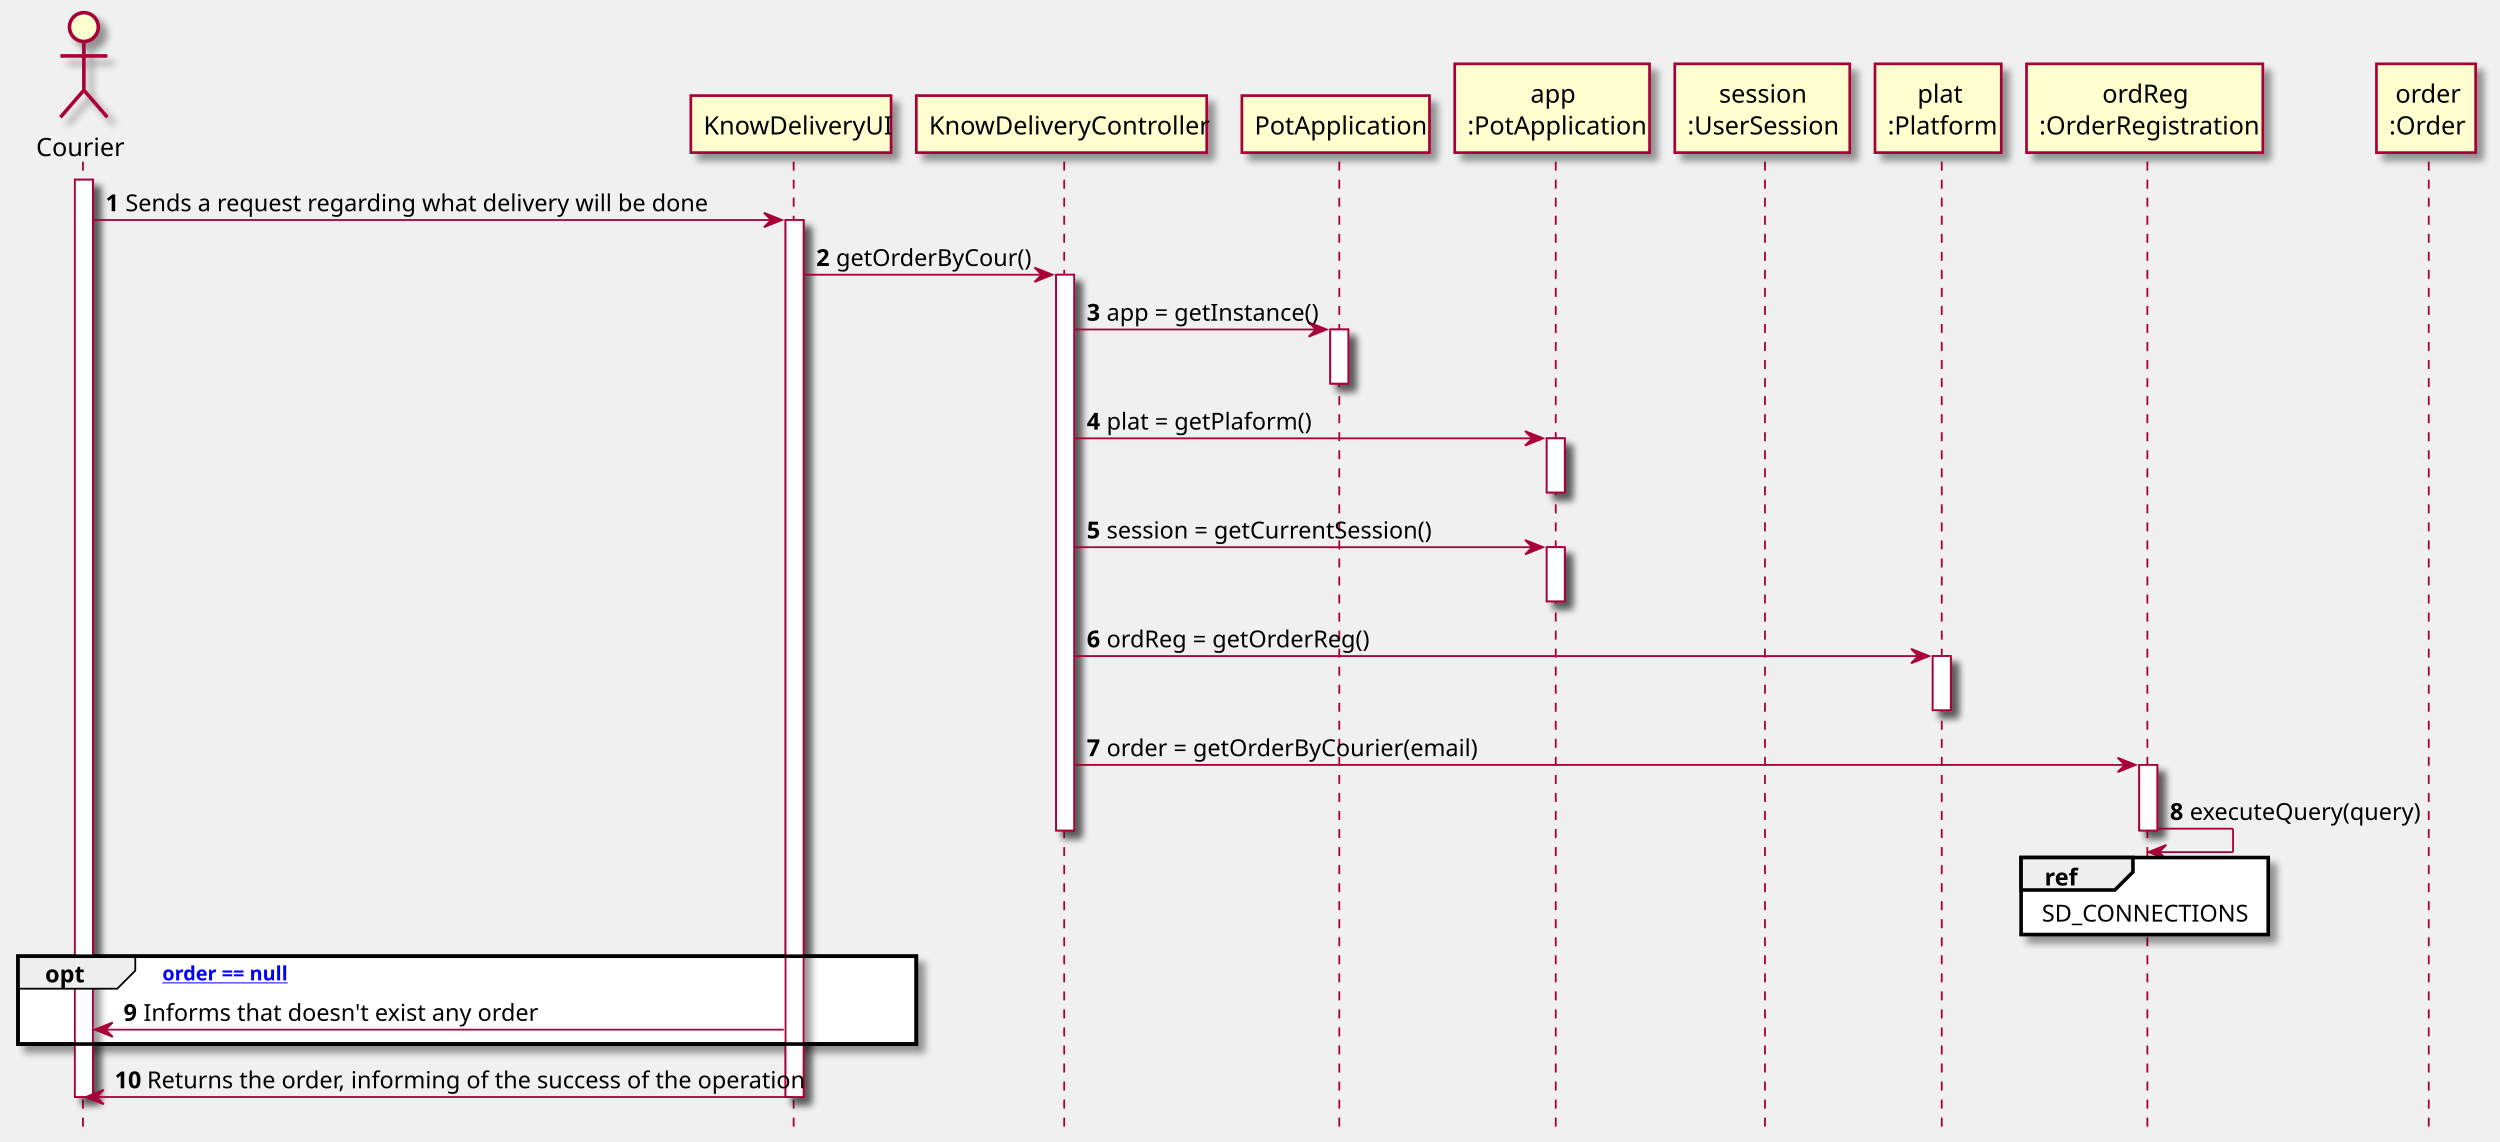
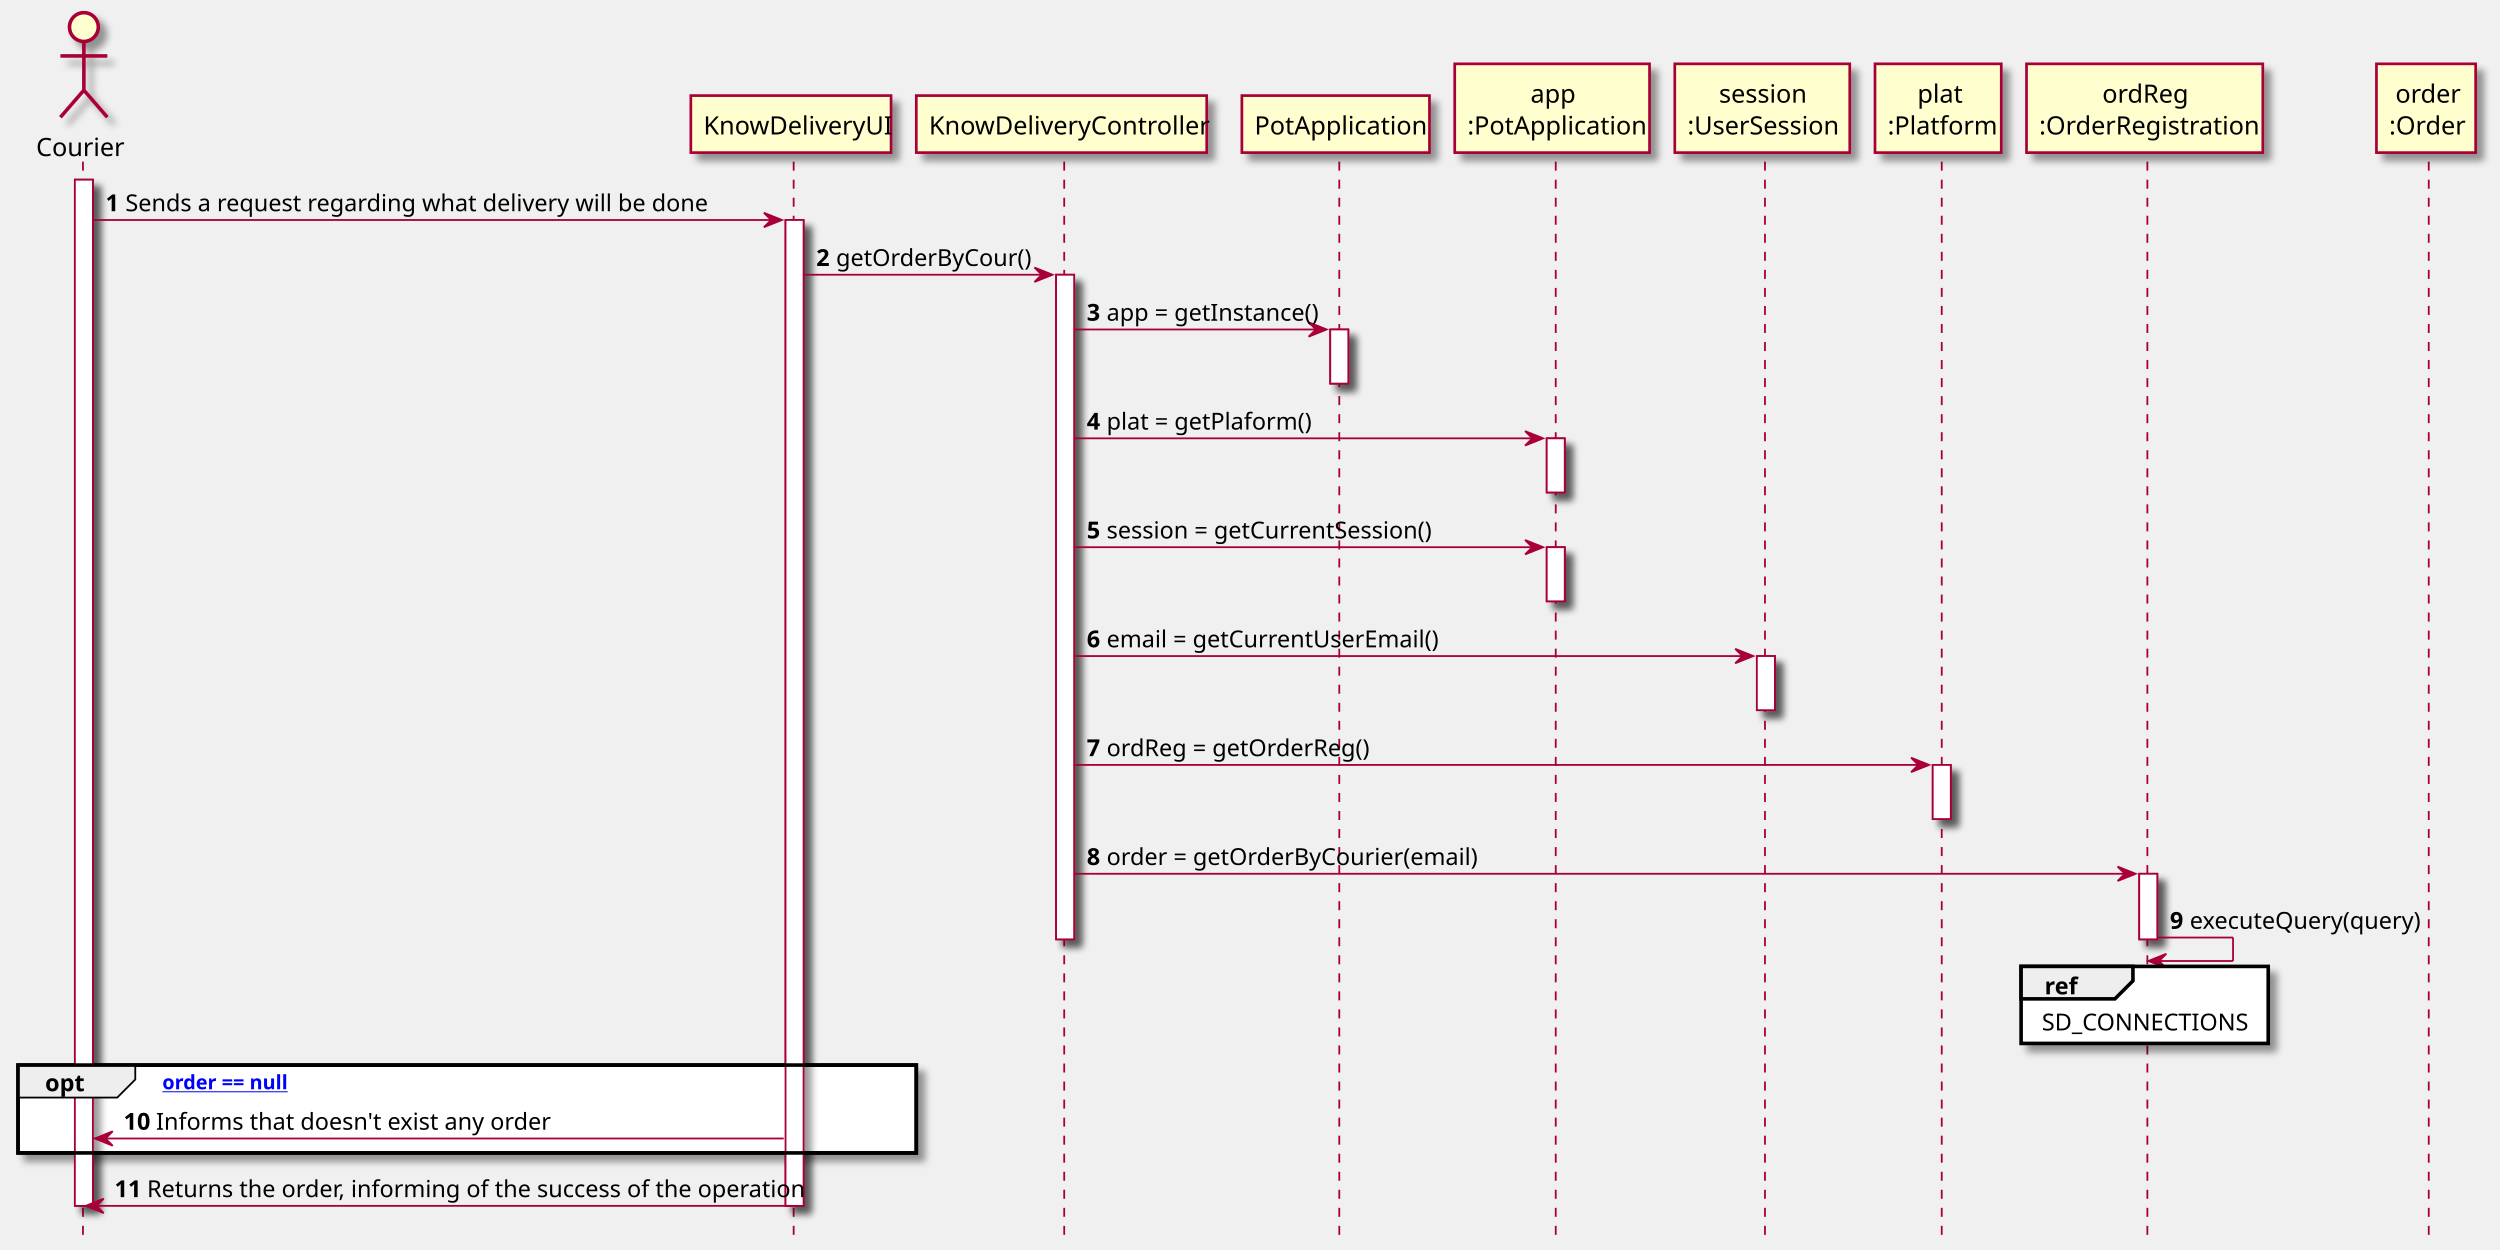
- <svg xmlns="http://www.w3.org/2000/svg" xmlns:xlink="http://www.w3.org/1999/xlink" contentScriptType="application/ecmascript" contentStyleType="text/css" height="633px" preserveAspectRatio="none" style="width:1386px;height:633px;" version="1.1" viewBox="0 0 1386 633" width="1386px" zoomAndPan="magnify">
+ <svg xmlns="http://www.w3.org/2000/svg" xmlns:xlink="http://www.w3.org/1999/xlink" contentScriptType="application/ecmascript" contentStyleType="text/css" height="693px" preserveAspectRatio="none" style="width:1386px;height:693px;" version="1.1" viewBox="0 0 1386 693" width="1386px" zoomAndPan="magnify">
  <defs>
-     <filter height="300%" id="fxe2fub2rbv1y" width="300%" x="-1" y="-1">
+     <filter height="300%" id="f176kh4fxd0v68" width="300%" x="-1" y="-1">
      <feGaussianBlur result="blurOut" stdDeviation="2.0" />
      <feColorMatrix in="blurOut" result="blurOut2" type="matrix" values="0 0 0 0 0 0 0 0 0 0 0 0 0 0 0 0 0 0 .4 0" />
      <feOffset dx="4.0" dy="4.0" in="blurOut2" result="blurOut3" />
      <feBlend in="SourceGraphic" in2="blurOut3" mode="normal" />
    </filter>
  </defs>
  <g>
-     <rect fill="#FFFFFF" filter="url(#fxe2fub2rbv1y)" height="508.57" style="stroke:#A80036;stroke-width:1.0;" width="10" x="41.5" y="99.609" />
-     <rect fill="#FFFFFF" filter="url(#fxe2fub2rbv1y)" height="486.219" style="stroke:#A80036;stroke-width:1.0;" width="10" x="435.5" y="121.961" />
-     <rect fill="#FFFFFF" filter="url(#fxe2fub2rbv1y)" height="308.109" style="stroke:#A80036;stroke-width:1.0;" width="10" x="585.5" y="152.312" />
-     <rect fill="#FFFFFF" filter="url(#fxe2fub2rbv1y)" height="30" style="stroke:#A80036;stroke-width:1.0;" width="10" x="737.5" y="182.664" />
-     <rect fill="#FFFFFF" filter="url(#fxe2fub2rbv1y)" height="30" style="stroke:#A80036;stroke-width:1.0;" width="10" x="857.5" y="243.016" />
-     <rect fill="#FFFFFF" filter="url(#fxe2fub2rbv1y)" height="30" style="stroke:#A80036;stroke-width:1.0;" width="10" x="857.5" y="303.367" />
-     <rect fill="#FFFFFF" filter="url(#fxe2fub2rbv1y)" height="30" style="stroke:#A80036;stroke-width:1.0;" width="10" x="1071.5" y="363.719" />
-     <rect fill="#FFFFFF" filter="url(#fxe2fub2rbv1y)" height="36.352" style="stroke:#A80036;stroke-width:1.0;" width="10" x="1186" y="424.07" />
-     <rect fill="#FFFFFF" filter="url(#fxe2fub2rbv1y)" height="48.703" style="stroke:#000000;stroke-width:2.0;" width="498" x="10" y="530.125" />
-     <line style="stroke:#A80036;stroke-width:1.0;stroke-dasharray:5.0,5.0;" x1="46" x2="46" y1="89.609" y2="626.18" />
-     <line style="stroke:#A80036;stroke-width:1.0;stroke-dasharray:5.0,5.0;" x1="440" x2="440" y1="89.609" y2="626.18" />
-     <line style="stroke:#A80036;stroke-width:1.0;stroke-dasharray:5.0,5.0;" x1="590" x2="590" y1="89.609" y2="626.18" />
-     <line style="stroke:#A80036;stroke-width:1.0;stroke-dasharray:5.0,5.0;" x1="742.5" x2="742.5" y1="89.609" y2="626.18" />
-     <line style="stroke:#A80036;stroke-width:1.0;stroke-dasharray:5.0,5.0;" x1="862.5" x2="862.5" y1="89.609" y2="626.18" />
-     <line style="stroke:#A80036;stroke-width:1.0;stroke-dasharray:5.0,5.0;" x1="978.5" x2="978.5" y1="89.609" y2="626.18" />
-     <line style="stroke:#A80036;stroke-width:1.0;stroke-dasharray:5.0,5.0;" x1="1076.5" x2="1076.5" y1="89.609" y2="626.18" />
-     <line style="stroke:#A80036;stroke-width:1.0;stroke-dasharray:5.0,5.0;" x1="1190.5" x2="1190.5" y1="89.609" y2="626.18" />
-     <line style="stroke:#A80036;stroke-width:1.0;stroke-dasharray:5.0,5.0;" x1="1346.5" x2="1346.5" y1="89.609" y2="626.18" />
+     <rect fill="#FFFFFF" filter="url(#f176kh4fxd0v68)" height="568.922" style="stroke:#A80036;stroke-width:1.0;" width="10" x="41.5" y="99.609" />
+     <rect fill="#FFFFFF" filter="url(#f176kh4fxd0v68)" height="546.57" style="stroke:#A80036;stroke-width:1.0;" width="10" x="435.5" y="121.961" />
+     <rect fill="#FFFFFF" filter="url(#f176kh4fxd0v68)" height="368.461" style="stroke:#A80036;stroke-width:1.0;" width="10" x="585.5" y="152.312" />
+     <rect fill="#FFFFFF" filter="url(#f176kh4fxd0v68)" height="30" style="stroke:#A80036;stroke-width:1.0;" width="10" x="737.5" y="182.664" />
+     <rect fill="#FFFFFF" filter="url(#f176kh4fxd0v68)" height="30" style="stroke:#A80036;stroke-width:1.0;" width="10" x="857.5" y="243.016" />
+     <rect fill="#FFFFFF" filter="url(#f176kh4fxd0v68)" height="30" style="stroke:#A80036;stroke-width:1.0;" width="10" x="857.5" y="303.367" />
+     <rect fill="#FFFFFF" filter="url(#f176kh4fxd0v68)" height="30" style="stroke:#A80036;stroke-width:1.0;" width="10" x="974" y="363.719" />
+     <rect fill="#FFFFFF" filter="url(#f176kh4fxd0v68)" height="30" style="stroke:#A80036;stroke-width:1.0;" width="10" x="1071.5" y="424.07" />
+     <rect fill="#FFFFFF" filter="url(#f176kh4fxd0v68)" height="36.352" style="stroke:#A80036;stroke-width:1.0;" width="10" x="1186" y="484.422" />
+     <rect fill="#FFFFFF" filter="url(#f176kh4fxd0v68)" height="48.703" style="stroke:#000000;stroke-width:2.0;" width="498" x="10" y="590.477" />
+     <line style="stroke:#A80036;stroke-width:1.0;stroke-dasharray:5.0,5.0;" x1="46" x2="46" y1="89.609" y2="686.531" />
+     <line style="stroke:#A80036;stroke-width:1.0;stroke-dasharray:5.0,5.0;" x1="440" x2="440" y1="89.609" y2="686.531" />
+     <line style="stroke:#A80036;stroke-width:1.0;stroke-dasharray:5.0,5.0;" x1="590" x2="590" y1="89.609" y2="686.531" />
+     <line style="stroke:#A80036;stroke-width:1.0;stroke-dasharray:5.0,5.0;" x1="742.5" x2="742.5" y1="89.609" y2="686.531" />
+     <line style="stroke:#A80036;stroke-width:1.0;stroke-dasharray:5.0,5.0;" x1="862.5" x2="862.5" y1="89.609" y2="686.531" />
+     <line style="stroke:#A80036;stroke-width:1.0;stroke-dasharray:5.0,5.0;" x1="978.5" x2="978.5" y1="89.609" y2="686.531" />
+     <line style="stroke:#A80036;stroke-width:1.0;stroke-dasharray:5.0,5.0;" x1="1076.5" x2="1076.5" y1="89.609" y2="686.531" />
+     <line style="stroke:#A80036;stroke-width:1.0;stroke-dasharray:5.0,5.0;" x1="1190.5" x2="1190.5" y1="89.609" y2="686.531" />
+     <line style="stroke:#A80036;stroke-width:1.0;stroke-dasharray:5.0,5.0;" x1="1346.5" x2="1346.5" y1="89.609" y2="686.531" />
    <text fill="#000000" font-family="sans-serif" font-size="14" lengthAdjust="spacingAndGlyphs" textLength="47" x="20" y="86.533">Courier</text>
-     <ellipse cx="46.5" cy="15" fill="#FEFECE" filter="url(#fxe2fub2rbv1y)" rx="8" ry="8" style="stroke:#A80036;stroke-width:2.0;" />
-     <path d="M46.5,23 L46.5,50 M33.5,31 L59.5,31 M46.5,50 L33.5,65 M46.5,50 L59.5,65 " fill="none" filter="url(#fxe2fub2rbv1y)" style="stroke:#A80036;stroke-width:2.0;" />
-     <rect fill="#FEFECE" filter="url(#fxe2fub2rbv1y)" height="31.609" style="stroke:#A80036;stroke-width:1.5;" width="111" x="383" y="53" />
+     <ellipse cx="46.5" cy="15" fill="#FEFECE" filter="url(#f176kh4fxd0v68)" rx="8" ry="8" style="stroke:#A80036;stroke-width:2.0;" />
+     <path d="M46.5,23 L46.5,50 M33.5,31 L59.5,31 M46.5,50 L33.5,65 M46.5,50 L59.5,65 " fill="none" filter="url(#f176kh4fxd0v68)" style="stroke:#A80036;stroke-width:2.0;" />
+     <rect fill="#FEFECE" filter="url(#f176kh4fxd0v68)" height="31.609" style="stroke:#A80036;stroke-width:1.5;" width="111" x="383" y="53" />
    <text fill="#000000" font-family="sans-serif" font-size="14" lengthAdjust="spacingAndGlyphs" textLength="97" x="390" y="74.533">KnowDeliveryUI</text>
-     <rect fill="#FEFECE" filter="url(#fxe2fub2rbv1y)" height="31.609" style="stroke:#A80036;stroke-width:1.5;" width="161" x="508" y="53" />
+     <rect fill="#FEFECE" filter="url(#f176kh4fxd0v68)" height="31.609" style="stroke:#A80036;stroke-width:1.5;" width="161" x="508" y="53" />
    <text fill="#000000" font-family="sans-serif" font-size="14" lengthAdjust="spacingAndGlyphs" textLength="147" x="515" y="74.533">KnowDeliveryController</text>
-     <rect fill="#FEFECE" filter="url(#fxe2fub2rbv1y)" height="31.609" style="stroke:#A80036;stroke-width:1.5;" width="104" x="688.5" y="53" />
+     <rect fill="#FEFECE" filter="url(#f176kh4fxd0v68)" height="31.609" style="stroke:#A80036;stroke-width:1.5;" width="104" x="688.5" y="53" />
    <text fill="#000000" font-family="sans-serif" font-size="14" lengthAdjust="spacingAndGlyphs" textLength="90" x="695.5" y="74.533">PotApplication</text>
-     <rect fill="#FEFECE" filter="url(#fxe2fub2rbv1y)" height="49.219" style="stroke:#A80036;stroke-width:1.5;" width="108" x="806.5" y="35.391" />
+     <rect fill="#FEFECE" filter="url(#f176kh4fxd0v68)" height="49.219" style="stroke:#A80036;stroke-width:1.5;" width="108" x="806.5" y="35.391" />
    <text fill="#000000" font-family="sans-serif" font-size="14" lengthAdjust="spacingAndGlyphs" textLength="24" x="848.5" y="56.924">app</text>
    <text fill="#000000" font-family="sans-serif" font-size="14" lengthAdjust="spacingAndGlyphs" textLength="94" x="813.5" y="74.533">:PotApplication</text>
-     <rect fill="#FEFECE" filter="url(#fxe2fub2rbv1y)" height="49.219" style="stroke:#A80036;stroke-width:1.5;" width="97" x="928.5" y="35.391" />
+     <rect fill="#FEFECE" filter="url(#f176kh4fxd0v68)" height="49.219" style="stroke:#A80036;stroke-width:1.5;" width="97" x="928.5" y="35.391" />
    <text fill="#000000" font-family="sans-serif" font-size="14" lengthAdjust="spacingAndGlyphs" textLength="48" x="953" y="56.924">session</text>
    <text fill="#000000" font-family="sans-serif" font-size="14" lengthAdjust="spacingAndGlyphs" textLength="83" x="935.5" y="74.533">:UserSession</text>
-     <rect fill="#FEFECE" filter="url(#fxe2fub2rbv1y)" height="49.219" style="stroke:#A80036;stroke-width:1.5;" width="70" x="1039.5" y="35.391" />
+     <rect fill="#FEFECE" filter="url(#f176kh4fxd0v68)" height="49.219" style="stroke:#A80036;stroke-width:1.5;" width="70" x="1039.5" y="35.391" />
    <text fill="#000000" font-family="sans-serif" font-size="14" lengthAdjust="spacingAndGlyphs" textLength="23" x="1063" y="56.924">plat</text>
    <text fill="#000000" font-family="sans-serif" font-size="14" lengthAdjust="spacingAndGlyphs" textLength="56" x="1046.5" y="74.533">:Platform</text>
-     <rect fill="#FEFECE" filter="url(#fxe2fub2rbv1y)" height="49.219" style="stroke:#A80036;stroke-width:1.5;" width="131" x="1123.5" y="35.391" />
+     <rect fill="#FEFECE" filter="url(#f176kh4fxd0v68)" height="49.219" style="stroke:#A80036;stroke-width:1.5;" width="131" x="1123.5" y="35.391" />
    <text fill="#000000" font-family="sans-serif" font-size="14" lengthAdjust="spacingAndGlyphs" textLength="47" x="1165.5" y="56.924">ordReg</text>
    <text fill="#000000" font-family="sans-serif" font-size="14" lengthAdjust="spacingAndGlyphs" textLength="117" x="1130.5" y="74.533">:OrderRegistration</text>
-     <rect fill="#FEFECE" filter="url(#fxe2fub2rbv1y)" height="49.219" style="stroke:#A80036;stroke-width:1.5;" width="55" x="1317.5" y="35.391" />
+     <rect fill="#FEFECE" filter="url(#f176kh4fxd0v68)" height="49.219" style="stroke:#A80036;stroke-width:1.5;" width="55" x="1317.5" y="35.391" />
    <text fill="#000000" font-family="sans-serif" font-size="14" lengthAdjust="spacingAndGlyphs" textLength="34" x="1328" y="56.924">order</text>
    <text fill="#000000" font-family="sans-serif" font-size="14" lengthAdjust="spacingAndGlyphs" textLength="41" x="1324.5" y="74.533">:Order</text>
-     <rect fill="#FFFFFF" filter="url(#fxe2fub2rbv1y)" height="508.57" style="stroke:#A80036;stroke-width:1.0;" width="10" x="41.5" y="99.609" />
-     <rect fill="#FFFFFF" filter="url(#fxe2fub2rbv1y)" height="486.219" style="stroke:#A80036;stroke-width:1.0;" width="10" x="435.5" y="121.961" />
-     <rect fill="#FFFFFF" filter="url(#fxe2fub2rbv1y)" height="308.109" style="stroke:#A80036;stroke-width:1.0;" width="10" x="585.5" y="152.312" />
-     <rect fill="#FFFFFF" filter="url(#fxe2fub2rbv1y)" height="30" style="stroke:#A80036;stroke-width:1.0;" width="10" x="737.5" y="182.664" />
-     <rect fill="#FFFFFF" filter="url(#fxe2fub2rbv1y)" height="30" style="stroke:#A80036;stroke-width:1.0;" width="10" x="857.5" y="243.016" />
-     <rect fill="#FFFFFF" filter="url(#fxe2fub2rbv1y)" height="30" style="stroke:#A80036;stroke-width:1.0;" width="10" x="857.5" y="303.367" />
-     <rect fill="#FFFFFF" filter="url(#fxe2fub2rbv1y)" height="30" style="stroke:#A80036;stroke-width:1.0;" width="10" x="1071.5" y="363.719" />
-     <rect fill="#FFFFFF" filter="url(#fxe2fub2rbv1y)" height="36.352" style="stroke:#A80036;stroke-width:1.0;" width="10" x="1186" y="424.07" />
+     <rect fill="#FFFFFF" filter="url(#f176kh4fxd0v68)" height="568.922" style="stroke:#A80036;stroke-width:1.0;" width="10" x="41.5" y="99.609" />
+     <rect fill="#FFFFFF" filter="url(#f176kh4fxd0v68)" height="546.57" style="stroke:#A80036;stroke-width:1.0;" width="10" x="435.5" y="121.961" />
+     <rect fill="#FFFFFF" filter="url(#f176kh4fxd0v68)" height="368.461" style="stroke:#A80036;stroke-width:1.0;" width="10" x="585.5" y="152.312" />
+     <rect fill="#FFFFFF" filter="url(#f176kh4fxd0v68)" height="30" style="stroke:#A80036;stroke-width:1.0;" width="10" x="737.5" y="182.664" />
+     <rect fill="#FFFFFF" filter="url(#f176kh4fxd0v68)" height="30" style="stroke:#A80036;stroke-width:1.0;" width="10" x="857.5" y="243.016" />
+     <rect fill="#FFFFFF" filter="url(#f176kh4fxd0v68)" height="30" style="stroke:#A80036;stroke-width:1.0;" width="10" x="857.5" y="303.367" />
+     <rect fill="#FFFFFF" filter="url(#f176kh4fxd0v68)" height="30" style="stroke:#A80036;stroke-width:1.0;" width="10" x="974" y="363.719" />
+     <rect fill="#FFFFFF" filter="url(#f176kh4fxd0v68)" height="30" style="stroke:#A80036;stroke-width:1.0;" width="10" x="1071.5" y="424.07" />
+     <rect fill="#FFFFFF" filter="url(#f176kh4fxd0v68)" height="36.352" style="stroke:#A80036;stroke-width:1.0;" width="10" x="1186" y="484.422" />
    <polygon fill="#A80036" points="423.5,117.961,433.5,121.961,423.5,125.961,427.5,121.961" style="stroke:#A80036;stroke-width:1.0;" />
    <line style="stroke:#A80036;stroke-width:1.0;" x1="51.5" x2="429.5" y1="121.961" y2="121.961" />
    <text fill="#000000" font-family="sans-serif" font-size="13" font-weight="bold" lengthAdjust="spacingAndGlyphs" textLength="7" x="58.5" y="117.105">1</text>
    <text fill="#000000" font-family="sans-serif" font-size="13" lengthAdjust="spacingAndGlyphs" textLength="302" x="69.5" y="117.105">Sends a request regarding what delivery will be done</text>
    <polygon fill="#A80036" points="573.5,148.312,583.5,152.312,573.5,156.312,577.5,152.312" style="stroke:#A80036;stroke-width:1.0;" />
    <line style="stroke:#A80036;stroke-width:1.0;" x1="445.5" x2="579.5" y1="152.312" y2="152.312" />
    <text fill="#000000" font-family="sans-serif" font-size="13" font-weight="bold" lengthAdjust="spacingAndGlyphs" textLength="7" x="452.5" y="147.456">2</text>
    <text fill="#000000" font-family="sans-serif" font-size="13" lengthAdjust="spacingAndGlyphs" textLength="101" x="463.5" y="147.456">getOrderByCour()</text>
    <polygon fill="#A80036" points="725.5,178.664,735.5,182.664,725.5,186.664,729.5,182.664" style="stroke:#A80036;stroke-width:1.0;" />
    <line style="stroke:#A80036;stroke-width:1.0;" x1="595.5" x2="731.5" y1="182.664" y2="182.664" />
    <text fill="#000000" font-family="sans-serif" font-size="13" font-weight="bold" lengthAdjust="spacingAndGlyphs" textLength="7" x="602.5" y="177.808">3</text>
    <text fill="#000000" font-family="sans-serif" font-size="13" lengthAdjust="spacingAndGlyphs" textLength="112" x="613.5" y="177.808">app = getInstance()</text>
    <polygon fill="#A80036" points="845.5,239.016,855.5,243.016,845.5,247.016,849.5,243.016" style="stroke:#A80036;stroke-width:1.0;" />
    <line style="stroke:#A80036;stroke-width:1.0;" x1="595.5" x2="851.5" y1="243.016" y2="243.016" />
    <text fill="#000000" font-family="sans-serif" font-size="13" font-weight="bold" lengthAdjust="spacingAndGlyphs" textLength="7" x="602.5" y="238.159">4</text>
    <text fill="#000000" font-family="sans-serif" font-size="13" lengthAdjust="spacingAndGlyphs" textLength="107" x="613.5" y="238.159">plat = getPlaform()</text>
    <polygon fill="#A80036" points="845.5,299.367,855.5,303.367,845.5,307.367,849.5,303.367" style="stroke:#A80036;stroke-width:1.0;" />
    <line style="stroke:#A80036;stroke-width:1.0;" x1="595.5" x2="851.5" y1="303.367" y2="303.367" />
    <text fill="#000000" font-family="sans-serif" font-size="13" font-weight="bold" lengthAdjust="spacingAndGlyphs" textLength="7" x="602.5" y="298.511">5</text>
    <text fill="#000000" font-family="sans-serif" font-size="13" lengthAdjust="spacingAndGlyphs" textLength="176" x="613.5" y="298.511">session = getCurrentSession()</text>
-     <polygon fill="#A80036" points="1059.5,359.719,1069.5,363.719,1059.5,367.719,1063.5,363.719" style="stroke:#A80036;stroke-width:1.0;" />
-     <line style="stroke:#A80036;stroke-width:1.0;" x1="595.5" x2="1065.5" y1="363.719" y2="363.719" />
+     <polygon fill="#A80036" points="962,359.719,972,363.719,962,367.719,966,363.719" style="stroke:#A80036;stroke-width:1.0;" />
+     <line style="stroke:#A80036;stroke-width:1.0;" x1="595.5" x2="968" y1="363.719" y2="363.719" />
    <text fill="#000000" font-family="sans-serif" font-size="13" font-weight="bold" lengthAdjust="spacingAndGlyphs" textLength="7" x="602.5" y="358.862">6</text>
-     <text fill="#000000" font-family="sans-serif" font-size="13" lengthAdjust="spacingAndGlyphs" textLength="138" x="613.5" y="358.862">ordReg = getOrderReg()</text>
-     <polygon fill="#A80036" points="1174,420.07,1184,424.07,1174,428.07,1178,424.07" style="stroke:#A80036;stroke-width:1.0;" />
-     <line style="stroke:#A80036;stroke-width:1.0;" x1="595.5" x2="1180" y1="424.07" y2="424.07" />
+     <text fill="#000000" font-family="sans-serif" font-size="13" lengthAdjust="spacingAndGlyphs" textLength="175" x="613.5" y="358.862">email = getCurrentUserEmail()</text>
+     <polygon fill="#A80036" points="1059.5,420.07,1069.5,424.07,1059.5,428.07,1063.5,424.07" style="stroke:#A80036;stroke-width:1.0;" />
+     <line style="stroke:#A80036;stroke-width:1.0;" x1="595.5" x2="1065.5" y1="424.07" y2="424.07" />
    <text fill="#000000" font-family="sans-serif" font-size="13" font-weight="bold" lengthAdjust="spacingAndGlyphs" textLength="7" x="602.5" y="419.214">7</text>
-     <text fill="#000000" font-family="sans-serif" font-size="13" lengthAdjust="spacingAndGlyphs" textLength="191" x="613.5" y="419.214">order = getOrderByCourier(email)</text>
-     <line style="stroke:#A80036;stroke-width:1.0;" x1="1196" x2="1238" y1="459.422" y2="459.422" />
-     <line style="stroke:#A80036;stroke-width:1.0;" x1="1238" x2="1238" y1="459.422" y2="472.422" />
-     <line style="stroke:#A80036;stroke-width:1.0;" x1="1191" x2="1238" y1="472.422" y2="472.422" />
-     <polygon fill="#A80036" points="1201,468.422,1191,472.422,1201,476.422,1197,472.422" style="stroke:#A80036;stroke-width:1.0;" />
-     <text fill="#000000" font-family="sans-serif" font-size="13" font-weight="bold" lengthAdjust="spacingAndGlyphs" textLength="7" x="1203" y="454.565">8</text>
-     <text fill="#000000" font-family="sans-serif" font-size="13" lengthAdjust="spacingAndGlyphs" textLength="121" x="1214" y="454.565">executeQuery(query)</text>
-     <rect fill="#FFFFFF" filter="url(#fxe2fub2rbv1y)" height="42.703" style="stroke:#000000;stroke-width:2.0;" width="137" x="1120.5" y="475.422" />
-     <polygon fill="#EEEEEE" points="1120.5,475.422,1182.5,475.422,1182.5,483.422,1172.5,493.422,1120.5,493.422,1120.5,475.422" style="stroke:#000000;stroke-width:2.0;" />
-     <text fill="#000000" font-family="sans-serif" font-size="13" font-weight="bold" lengthAdjust="spacingAndGlyphs" textLength="17" x="1133.5" y="490.917">ref</text>
-     <text fill="#000000" font-family="sans-serif" font-size="13" lengthAdjust="spacingAndGlyphs" textLength="118" x="1132" y="510.917">SD_CONNECTIONS</text>
-     <path d="M10,530.125 L75,530.125 L75,538.125 L65,548.125 L10,548.125 L10,530.125 " fill="#EEEEEE" style="stroke:#000000;stroke-width:1.0;" />
-     <rect fill="none" height="48.703" style="stroke:#000000;stroke-width:2.0;" width="498" x="10" y="530.125" />
-     <text fill="#000000" font-family="sans-serif" font-size="13" font-weight="bold" lengthAdjust="spacingAndGlyphs" textLength="20" x="25" y="544.62">opt</text>
+     <text fill="#000000" font-family="sans-serif" font-size="13" lengthAdjust="spacingAndGlyphs" textLength="138" x="613.5" y="419.214">ordReg = getOrderReg()</text>
+     <polygon fill="#A80036" points="1174,480.422,1184,484.422,1174,488.422,1178,484.422" style="stroke:#A80036;stroke-width:1.0;" />
+     <line style="stroke:#A80036;stroke-width:1.0;" x1="595.5" x2="1180" y1="484.422" y2="484.422" />
+     <text fill="#000000" font-family="sans-serif" font-size="13" font-weight="bold" lengthAdjust="spacingAndGlyphs" textLength="7" x="602.5" y="479.565">8</text>
+     <text fill="#000000" font-family="sans-serif" font-size="13" lengthAdjust="spacingAndGlyphs" textLength="191" x="613.5" y="479.565">order = getOrderByCourier(email)</text>
+     <line style="stroke:#A80036;stroke-width:1.0;" x1="1196" x2="1238" y1="519.773" y2="519.773" />
+     <line style="stroke:#A80036;stroke-width:1.0;" x1="1238" x2="1238" y1="519.773" y2="532.773" />
+     <line style="stroke:#A80036;stroke-width:1.0;" x1="1191" x2="1238" y1="532.773" y2="532.773" />
+     <polygon fill="#A80036" points="1201,528.773,1191,532.773,1201,536.773,1197,532.773" style="stroke:#A80036;stroke-width:1.0;" />
+     <text fill="#000000" font-family="sans-serif" font-size="13" font-weight="bold" lengthAdjust="spacingAndGlyphs" textLength="7" x="1203" y="514.917">9</text>
+     <text fill="#000000" font-family="sans-serif" font-size="13" lengthAdjust="spacingAndGlyphs" textLength="121" x="1214" y="514.917">executeQuery(query)</text>
+     <rect fill="#FFFFFF" filter="url(#f176kh4fxd0v68)" height="42.703" style="stroke:#000000;stroke-width:2.0;" width="137" x="1120.5" y="535.773" />
+     <polygon fill="#EEEEEE" points="1120.5,535.773,1182.5,535.773,1182.5,543.773,1172.5,553.773,1120.5,553.773,1120.5,535.773" style="stroke:#000000;stroke-width:2.0;" />
+     <text fill="#000000" font-family="sans-serif" font-size="13" font-weight="bold" lengthAdjust="spacingAndGlyphs" textLength="17" x="1133.5" y="551.269">ref</text>
+     <text fill="#000000" font-family="sans-serif" font-size="13" lengthAdjust="spacingAndGlyphs" textLength="118" x="1132" y="571.269">SD_CONNECTIONS</text>
+     <path d="M10,590.477 L75,590.477 L75,598.477 L65,608.477 L10,608.477 L10,590.477 " fill="#EEEEEE" style="stroke:#000000;stroke-width:1.0;" />
+     <rect fill="none" height="48.703" style="stroke:#000000;stroke-width:2.0;" width="498" x="10" y="590.477" />
+     <text fill="#000000" font-family="sans-serif" font-size="13" font-weight="bold" lengthAdjust="spacingAndGlyphs" textLength="20" x="25" y="604.972">opt</text>
    <a href="" target="_top" title="" xlink:actuate="onRequest" xlink:href="" xlink:show="new" xlink:title="" xlink:type="simple">
-       <text fill="#0000FF" font-family="sans-serif" font-size="11" font-weight="bold" lengthAdjust="spacingAndGlyphs" text-decoration="underline" textLength="69" x="90" y="543.544">order == null</text>
+       <text fill="#0000FF" font-family="sans-serif" font-size="11" font-weight="bold" lengthAdjust="spacingAndGlyphs" text-decoration="underline" textLength="69" x="90" y="603.895">order == null</text>
    </a>
-     <polygon fill="#A80036" points="62.5,566.828,52.5,570.828,62.5,574.828,58.5,570.828" style="stroke:#A80036;stroke-width:1.0;" />
-     <line style="stroke:#A80036;stroke-width:1.0;" x1="56.5" x2="434.5" y1="570.828" y2="570.828" />
-     <text fill="#000000" font-family="sans-serif" font-size="13" font-weight="bold" lengthAdjust="spacingAndGlyphs" textLength="7" x="68.5" y="565.972">9</text>
-     <text fill="#000000" font-family="sans-serif" font-size="13" lengthAdjust="spacingAndGlyphs" textLength="203" x="79.5" y="565.972">Informs that doesn't exist any order</text>
-     <polygon fill="#A80036" points="57.5,604.18,47.5,608.18,57.5,612.18,53.5,608.18" style="stroke:#A80036;stroke-width:1.0;" />
-     <line style="stroke:#A80036;stroke-width:1.0;" x1="51.5" x2="439.5" y1="608.18" y2="608.18" />
-     <text fill="#000000" font-family="sans-serif" font-size="13" font-weight="bold" lengthAdjust="spacingAndGlyphs" textLength="14" x="63.5" y="603.323">10</text>
-     <text fill="#000000" font-family="sans-serif" font-size="13" lengthAdjust="spacingAndGlyphs" textLength="342" x="81.5" y="603.323">Returns the order, informing of the success of the operation</text>
+     <polygon fill="#A80036" points="62.5,627.18,52.5,631.18,62.5,635.18,58.5,631.18" style="stroke:#A80036;stroke-width:1.0;" />
+     <line style="stroke:#A80036;stroke-width:1.0;" x1="56.5" x2="434.5" y1="631.18" y2="631.18" />
+     <text fill="#000000" font-family="sans-serif" font-size="13" font-weight="bold" lengthAdjust="spacingAndGlyphs" textLength="14" x="68.5" y="626.323">10</text>
+     <text fill="#000000" font-family="sans-serif" font-size="13" lengthAdjust="spacingAndGlyphs" textLength="203" x="86.5" y="626.323">Informs that doesn't exist any order</text>
+     <polygon fill="#A80036" points="57.5,664.531,47.5,668.531,57.5,672.531,53.5,668.531" style="stroke:#A80036;stroke-width:1.0;" />
+     <line style="stroke:#A80036;stroke-width:1.0;" x1="51.5" x2="439.5" y1="668.531" y2="668.531" />
+     <text fill="#000000" font-family="sans-serif" font-size="13" font-weight="bold" lengthAdjust="spacingAndGlyphs" textLength="14" x="63.5" y="663.675">11</text>
+     <text fill="#000000" font-family="sans-serif" font-size="13" lengthAdjust="spacingAndGlyphs" textLength="342" x="81.5" y="663.675">Returns the order, informing of the success of the operation</text>
  </g>
</svg>
